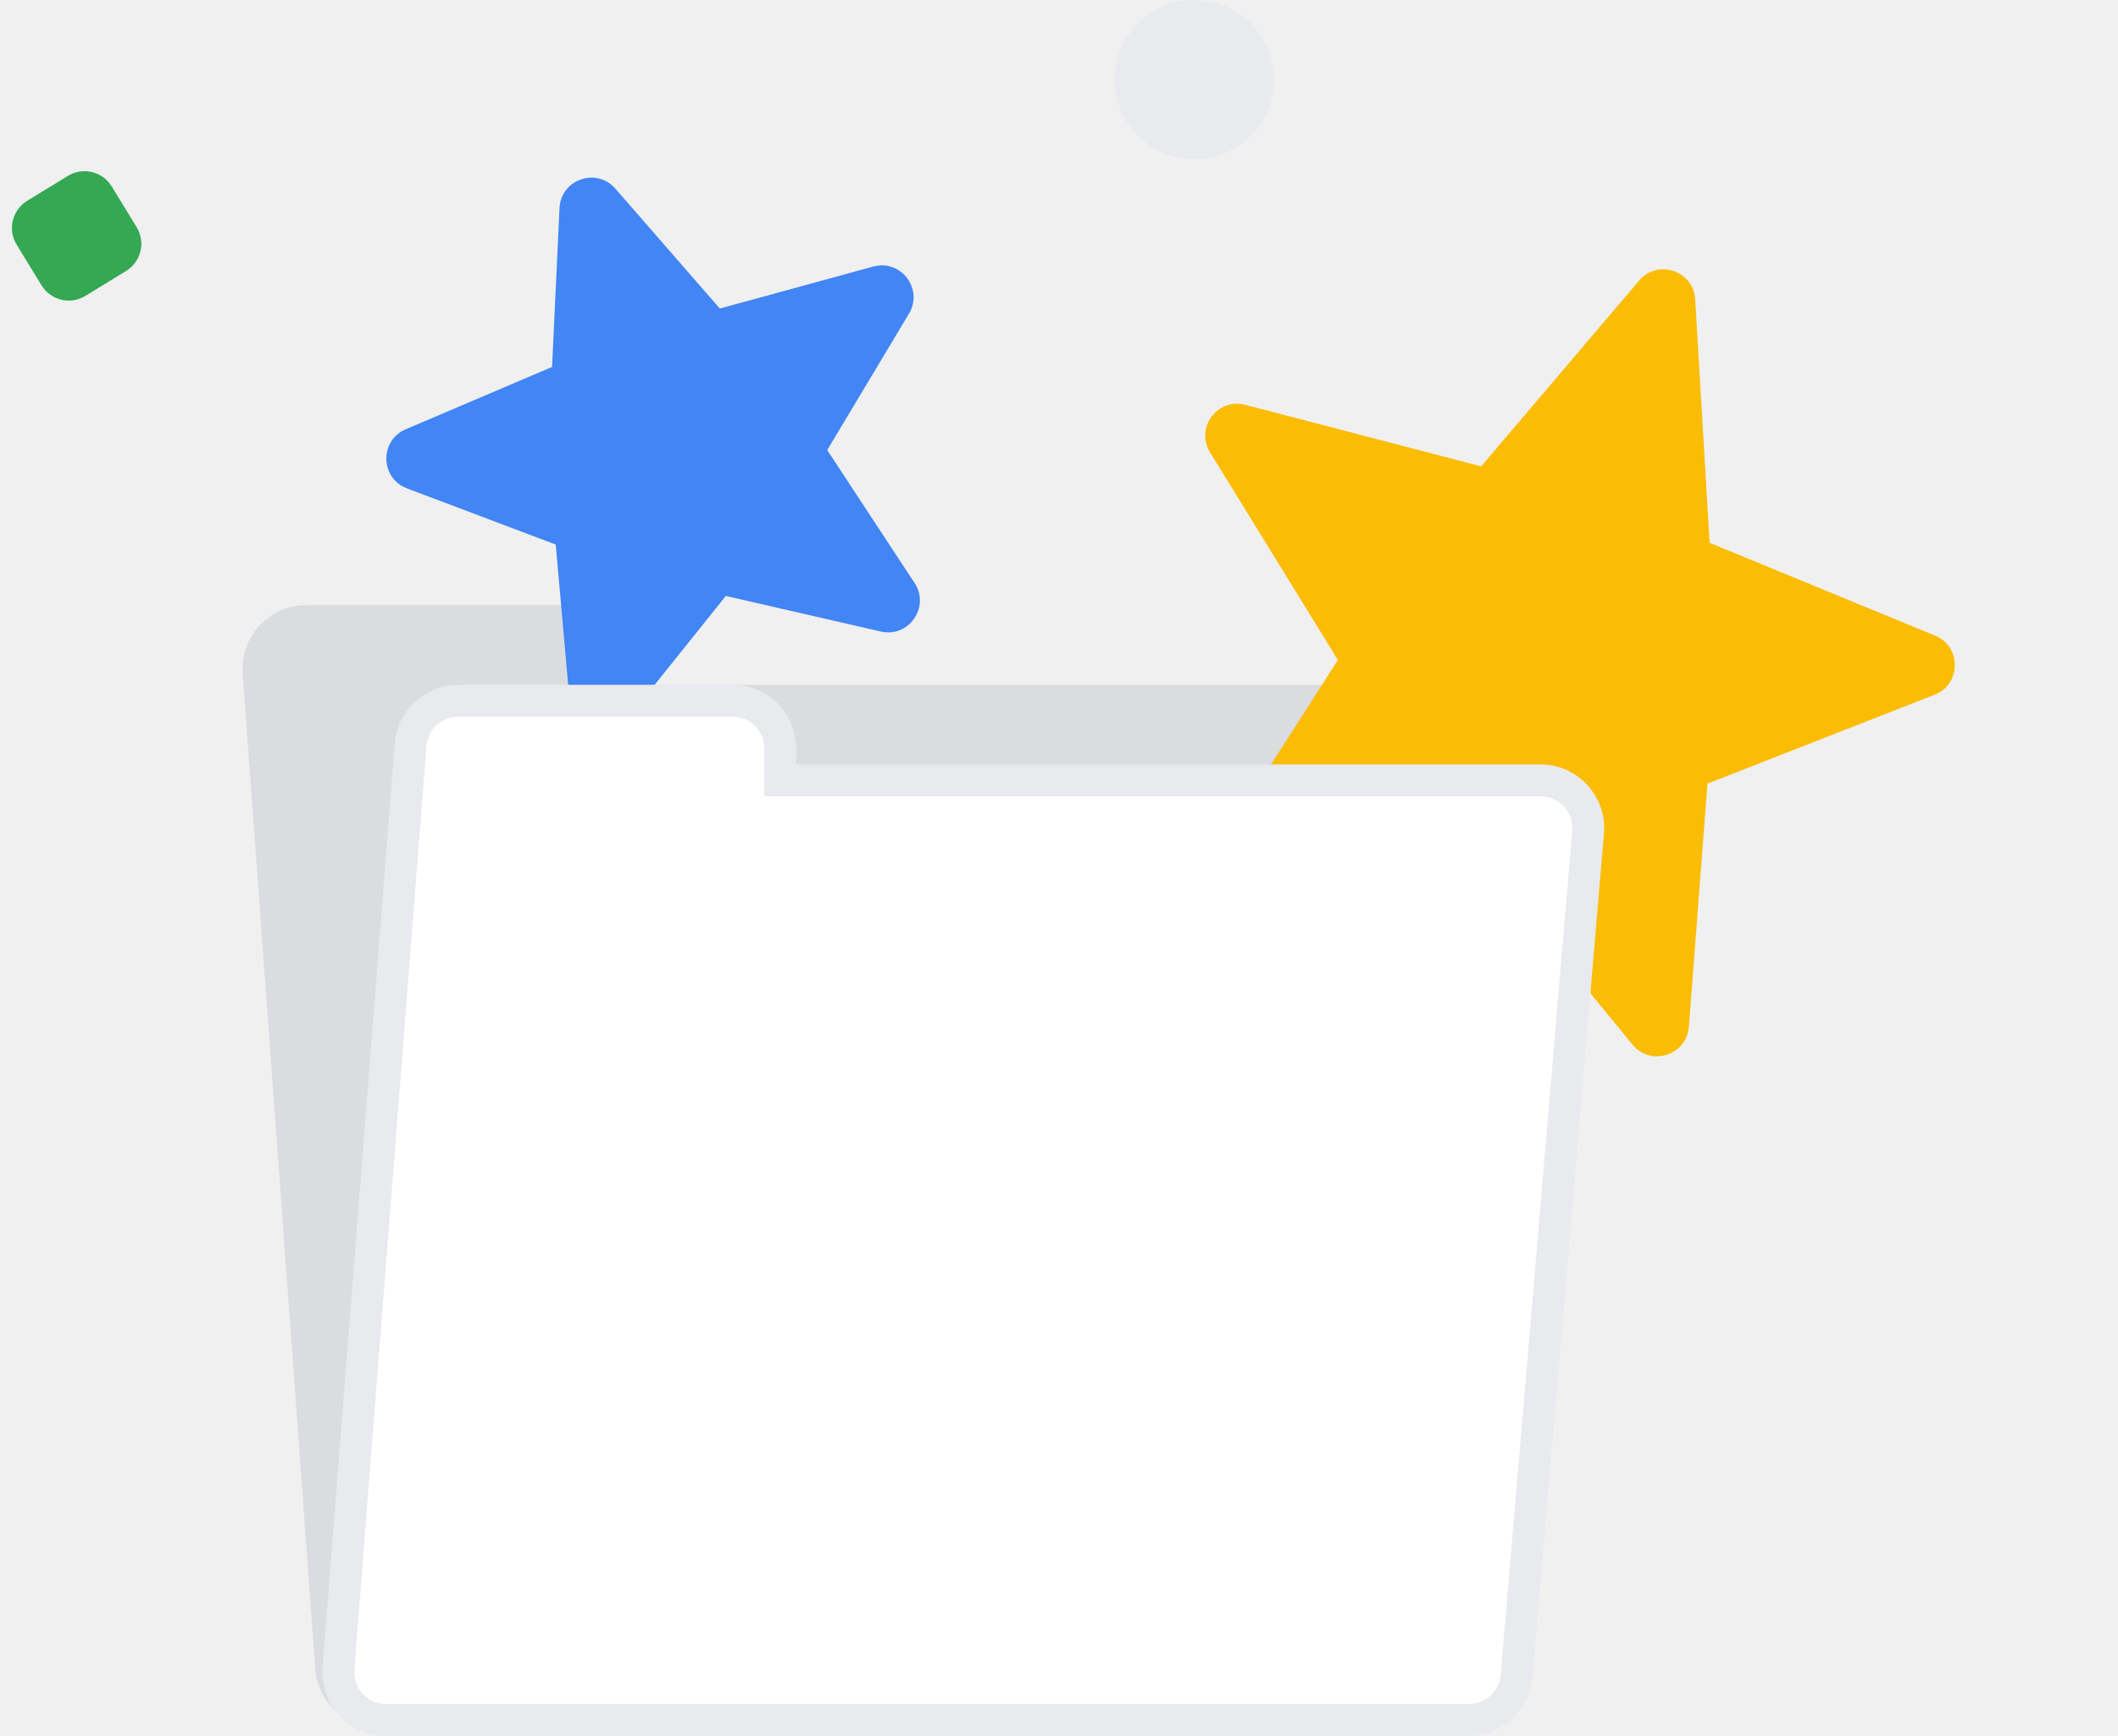
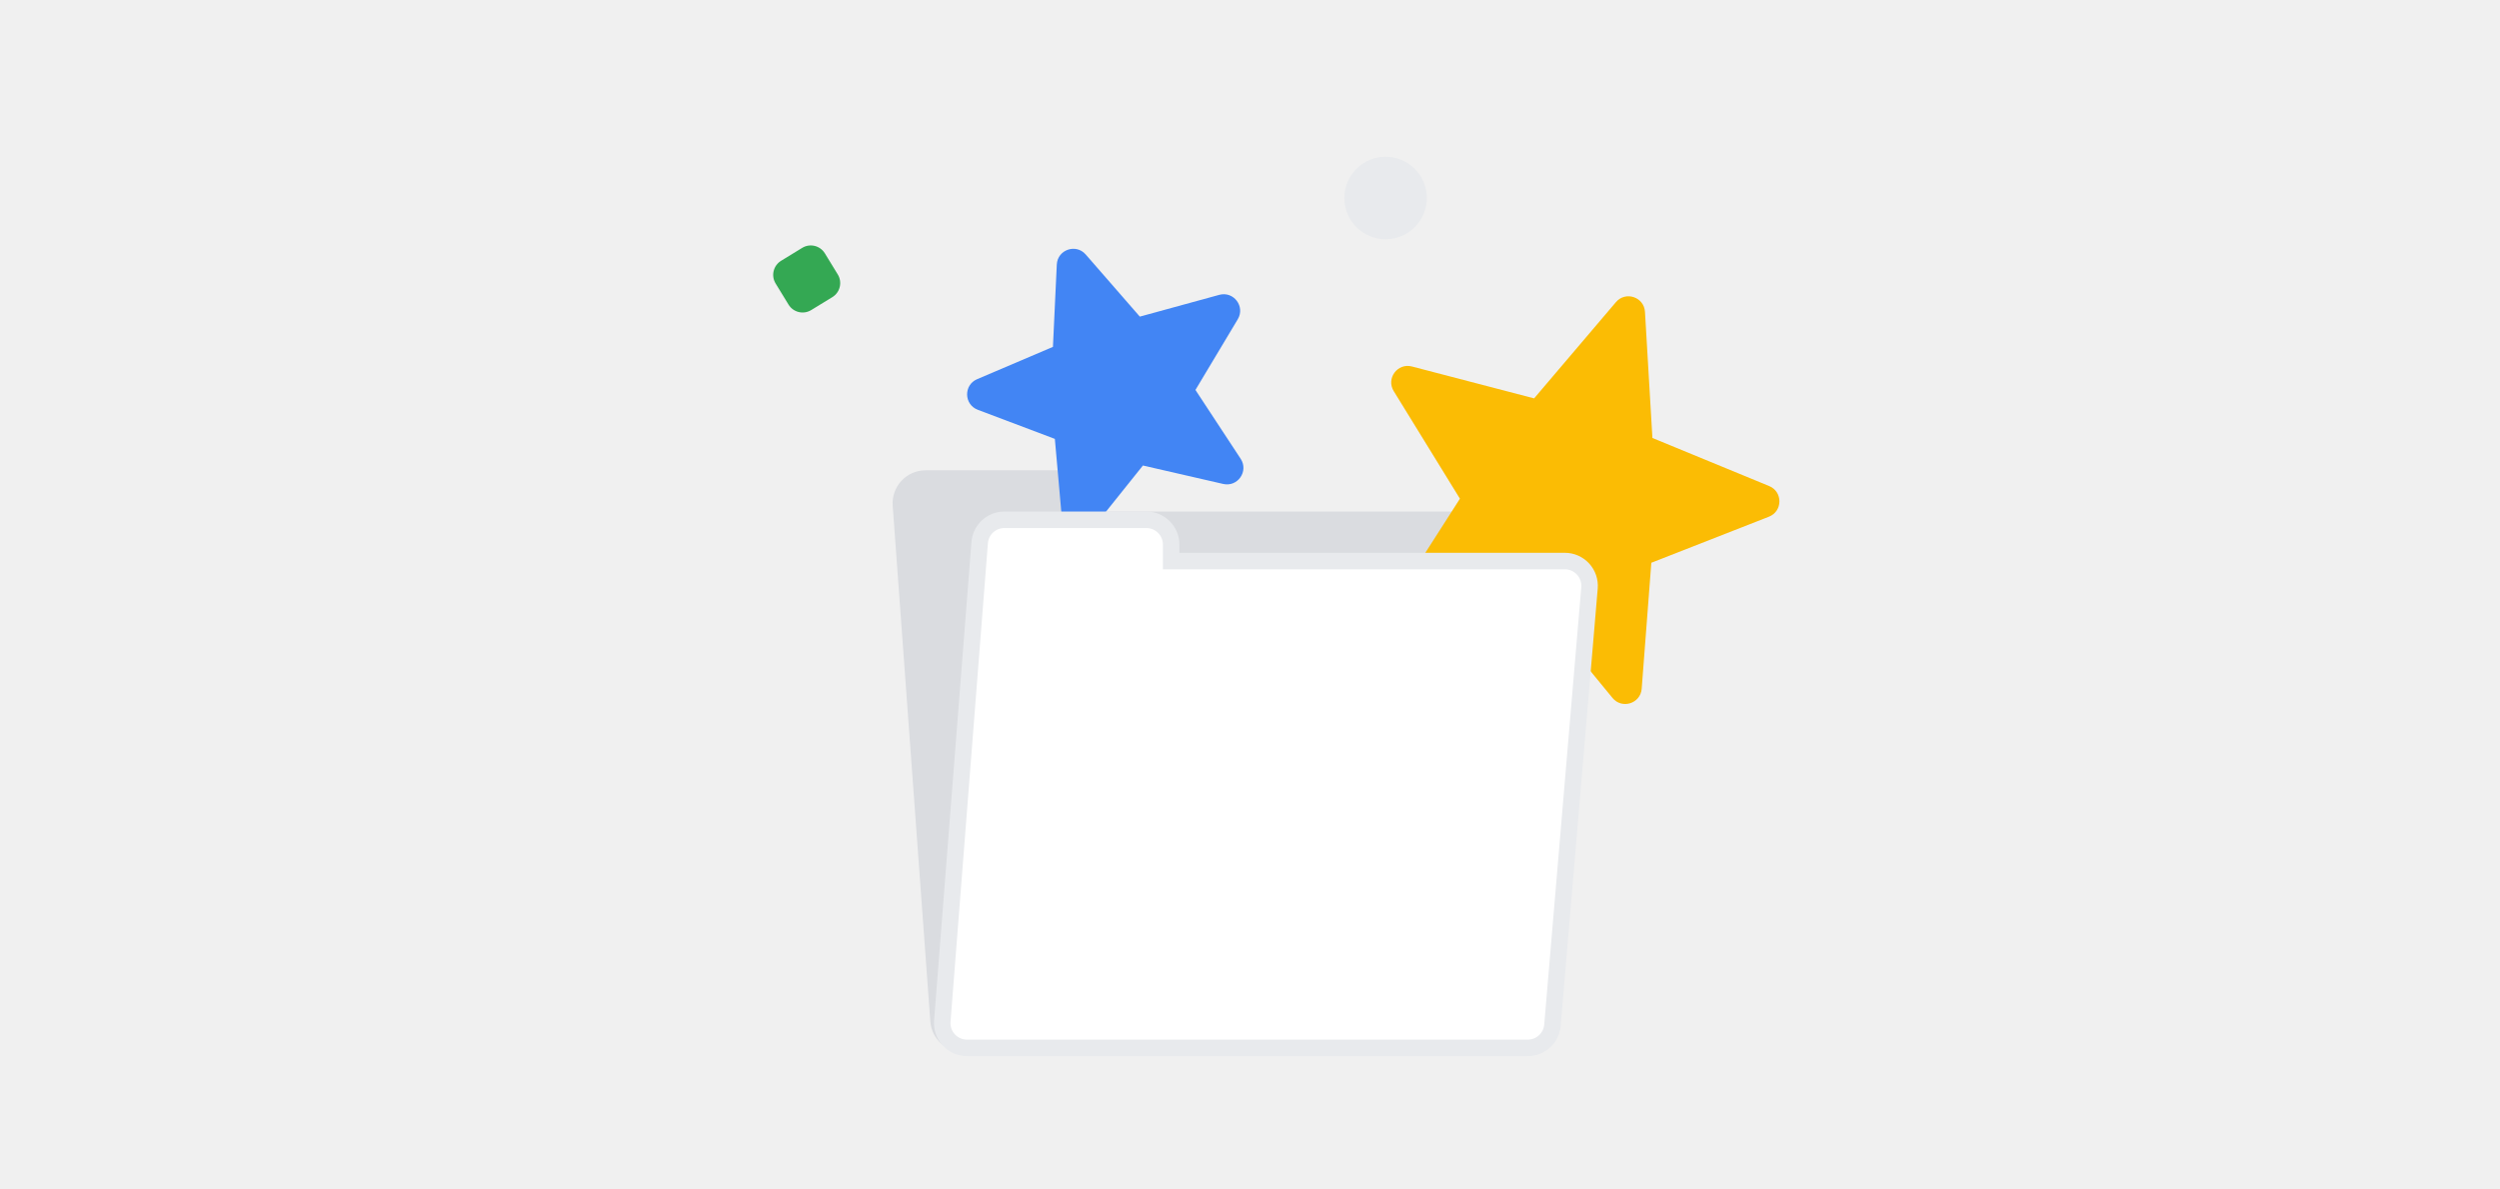
- <svg xmlns="http://www.w3.org/2000/svg" width="133" height="109" viewBox="0 0 133 109" fill="none">
-   <path d="M16.235 42.218C16.108 40.48 17.484 39 19.227 39H36C37.657 39 39 40.343 39 42V44H87.227C88.793 44 90.095 45.204 90.218 46.764L94.745 104.265C94.883 106.009 93.504 107.5 91.754 107.5H23.789C22.217 107.5 20.911 106.286 20.797 104.718L16.235 42.218Z" fill="#DADCE0" stroke="#DADCE0" stroke-width="2" />
-   <path d="M102.93 17.618C104.098 16.244 106.344 16.996 106.45 18.796L107.353 34.082L121.513 39.912C123.18 40.599 123.159 42.967 121.481 43.624L107.221 49.206L106.052 64.475C105.915 66.273 103.656 66.985 102.512 65.591L92.796 53.755L77.914 57.361C76.162 57.786 74.787 55.858 75.758 54.34L84.013 41.442L75.984 28.402C75.039 26.867 76.448 24.963 78.192 25.418L93.01 29.283L102.93 17.618Z" fill="#FBBC04" />
-   <path d="M35.135 13.065C35.219 11.264 37.456 10.485 38.641 11.844L45.202 19.374L54.835 16.737C56.574 16.261 58.006 18.147 57.079 19.694L51.946 28.261L57.431 36.607C58.421 38.114 57.069 40.058 55.312 39.655L45.578 37.42L39.334 45.216C38.208 46.623 35.941 45.939 35.781 44.143L34.898 34.194L25.555 30.666C23.868 30.029 23.819 27.661 25.478 26.955L34.667 23.041L35.135 13.065Z" fill="#4285F4" />
-   <circle r="5" transform="matrix(-1 0 0 1 75 5)" fill="#E8EAED" />
-   <rect width="7" height="7" rx="2" transform="matrix(-0.852995 0.521919 0.521919 0.852995 5.97095 10)" fill="#34A853" />
-   <path d="M25.784 46.766C25.906 45.205 27.209 44 28.775 44H46C47.657 44 49 45.343 49 47V49H96.735C98.492 49 99.873 50.503 99.724 52.253L95.233 105.253C95.101 106.806 93.802 108 92.243 108H24.244C22.495 108 21.116 106.51 21.253 104.766L25.784 46.766Z" fill="white" stroke="#E8EAED" stroke-width="2" />
+ <svg xmlns="http://www.w3.org/2000/svg" width="303" height="144" fill="none">
+   <path fill="#DADCE0" stroke="#DADCE0" stroke-width="2" d="M109.235 61.218A3 3 0 0 1 112.227 58H129a3 3 0 0 1 3 3v2h48.227a3 3 0 0 1 2.991 2.764l4.527 57.501a3 3 0 0 1-2.991 3.235h-67.965a3 3 0 0 1-2.992-2.782l-4.562-62.5Z" />
+   <path fill="#FBBC04" d="M195.93 36.618c1.168-1.374 3.414-.622 3.521 1.177l.902 15.287 14.161 5.83c1.667.687 1.646 3.055-.033 3.712l-14.259 5.583-1.169 15.268c-.138 1.798-2.397 2.51-3.54 1.116l-9.716-11.836-14.883 3.606c-1.752.425-3.127-1.503-2.155-3.022l8.255-12.897-8.029-13.04c-.946-1.535.463-3.439 2.208-2.984l14.817 3.865 9.92-11.665Z" />
+   <path fill="#4285F4" d="M128.135 32.064c.085-1.8 2.321-2.579 3.506-1.22l6.561 7.53 9.633-2.638c1.739-.476 3.171 1.41 2.244 2.957l-5.133 8.568 5.485 8.346c.99 1.507-.362 3.451-2.119 3.048l-9.734-2.235-6.243 7.796c-1.127 1.407-3.394.722-3.554-1.073l-.882-9.949-9.344-3.528c-1.686-.637-1.736-3.005-.077-3.711l9.189-3.914.468-9.977Z" />
+   <circle cx="5" cy="5" r="5" fill="#E8EAED" transform="matrix(-1 0 0 1 173 19)" />
+   <rect width="7" height="7" fill="#34A853" rx="2" transform="matrix(-.853 .52192 .52192 .853 98.97 29)" />
+   <path fill="#fff" stroke="#E8EAED" stroke-width="2" d="M118.784 65.766A3 3 0 0 1 121.775 63H139a3 3 0 0 1 3 3v2h47.735a3 3 0 0 1 2.989 3.253l-4.491 53a3.001 3.001 0 0 1-2.99 2.747h-67.999a3 3 0 0 1-2.991-3.234l4.531-58Z" />
</svg>
